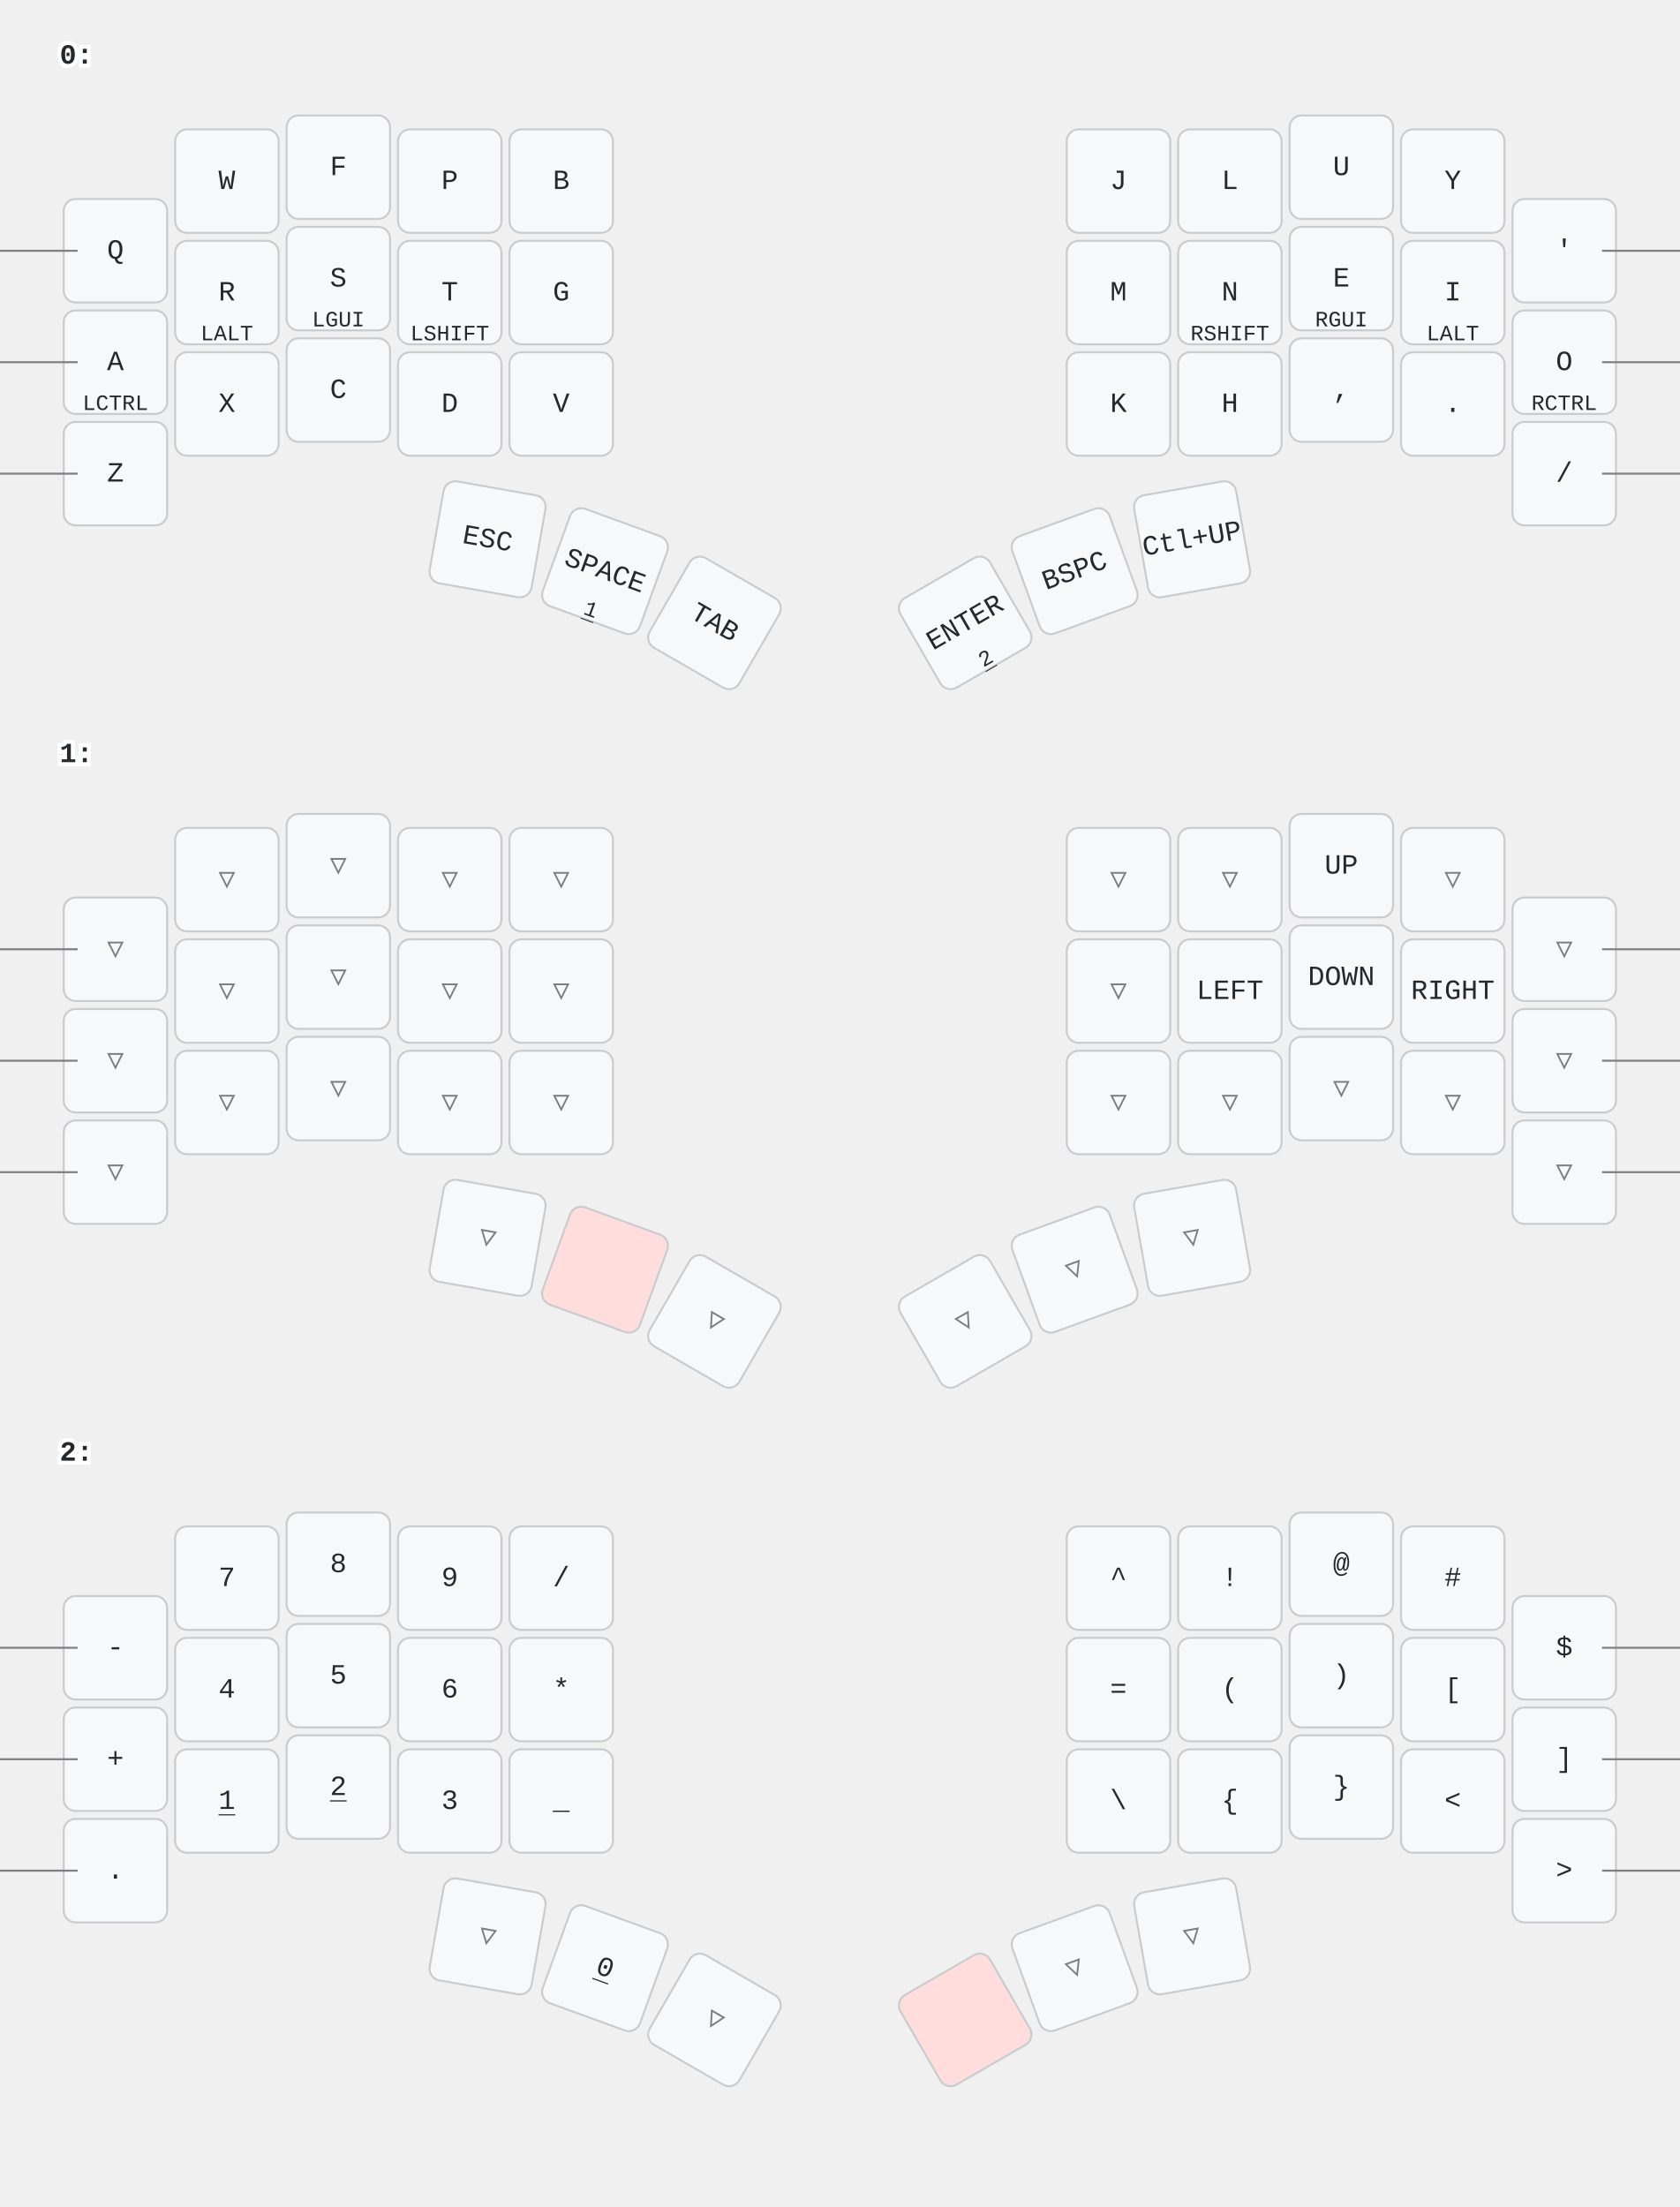
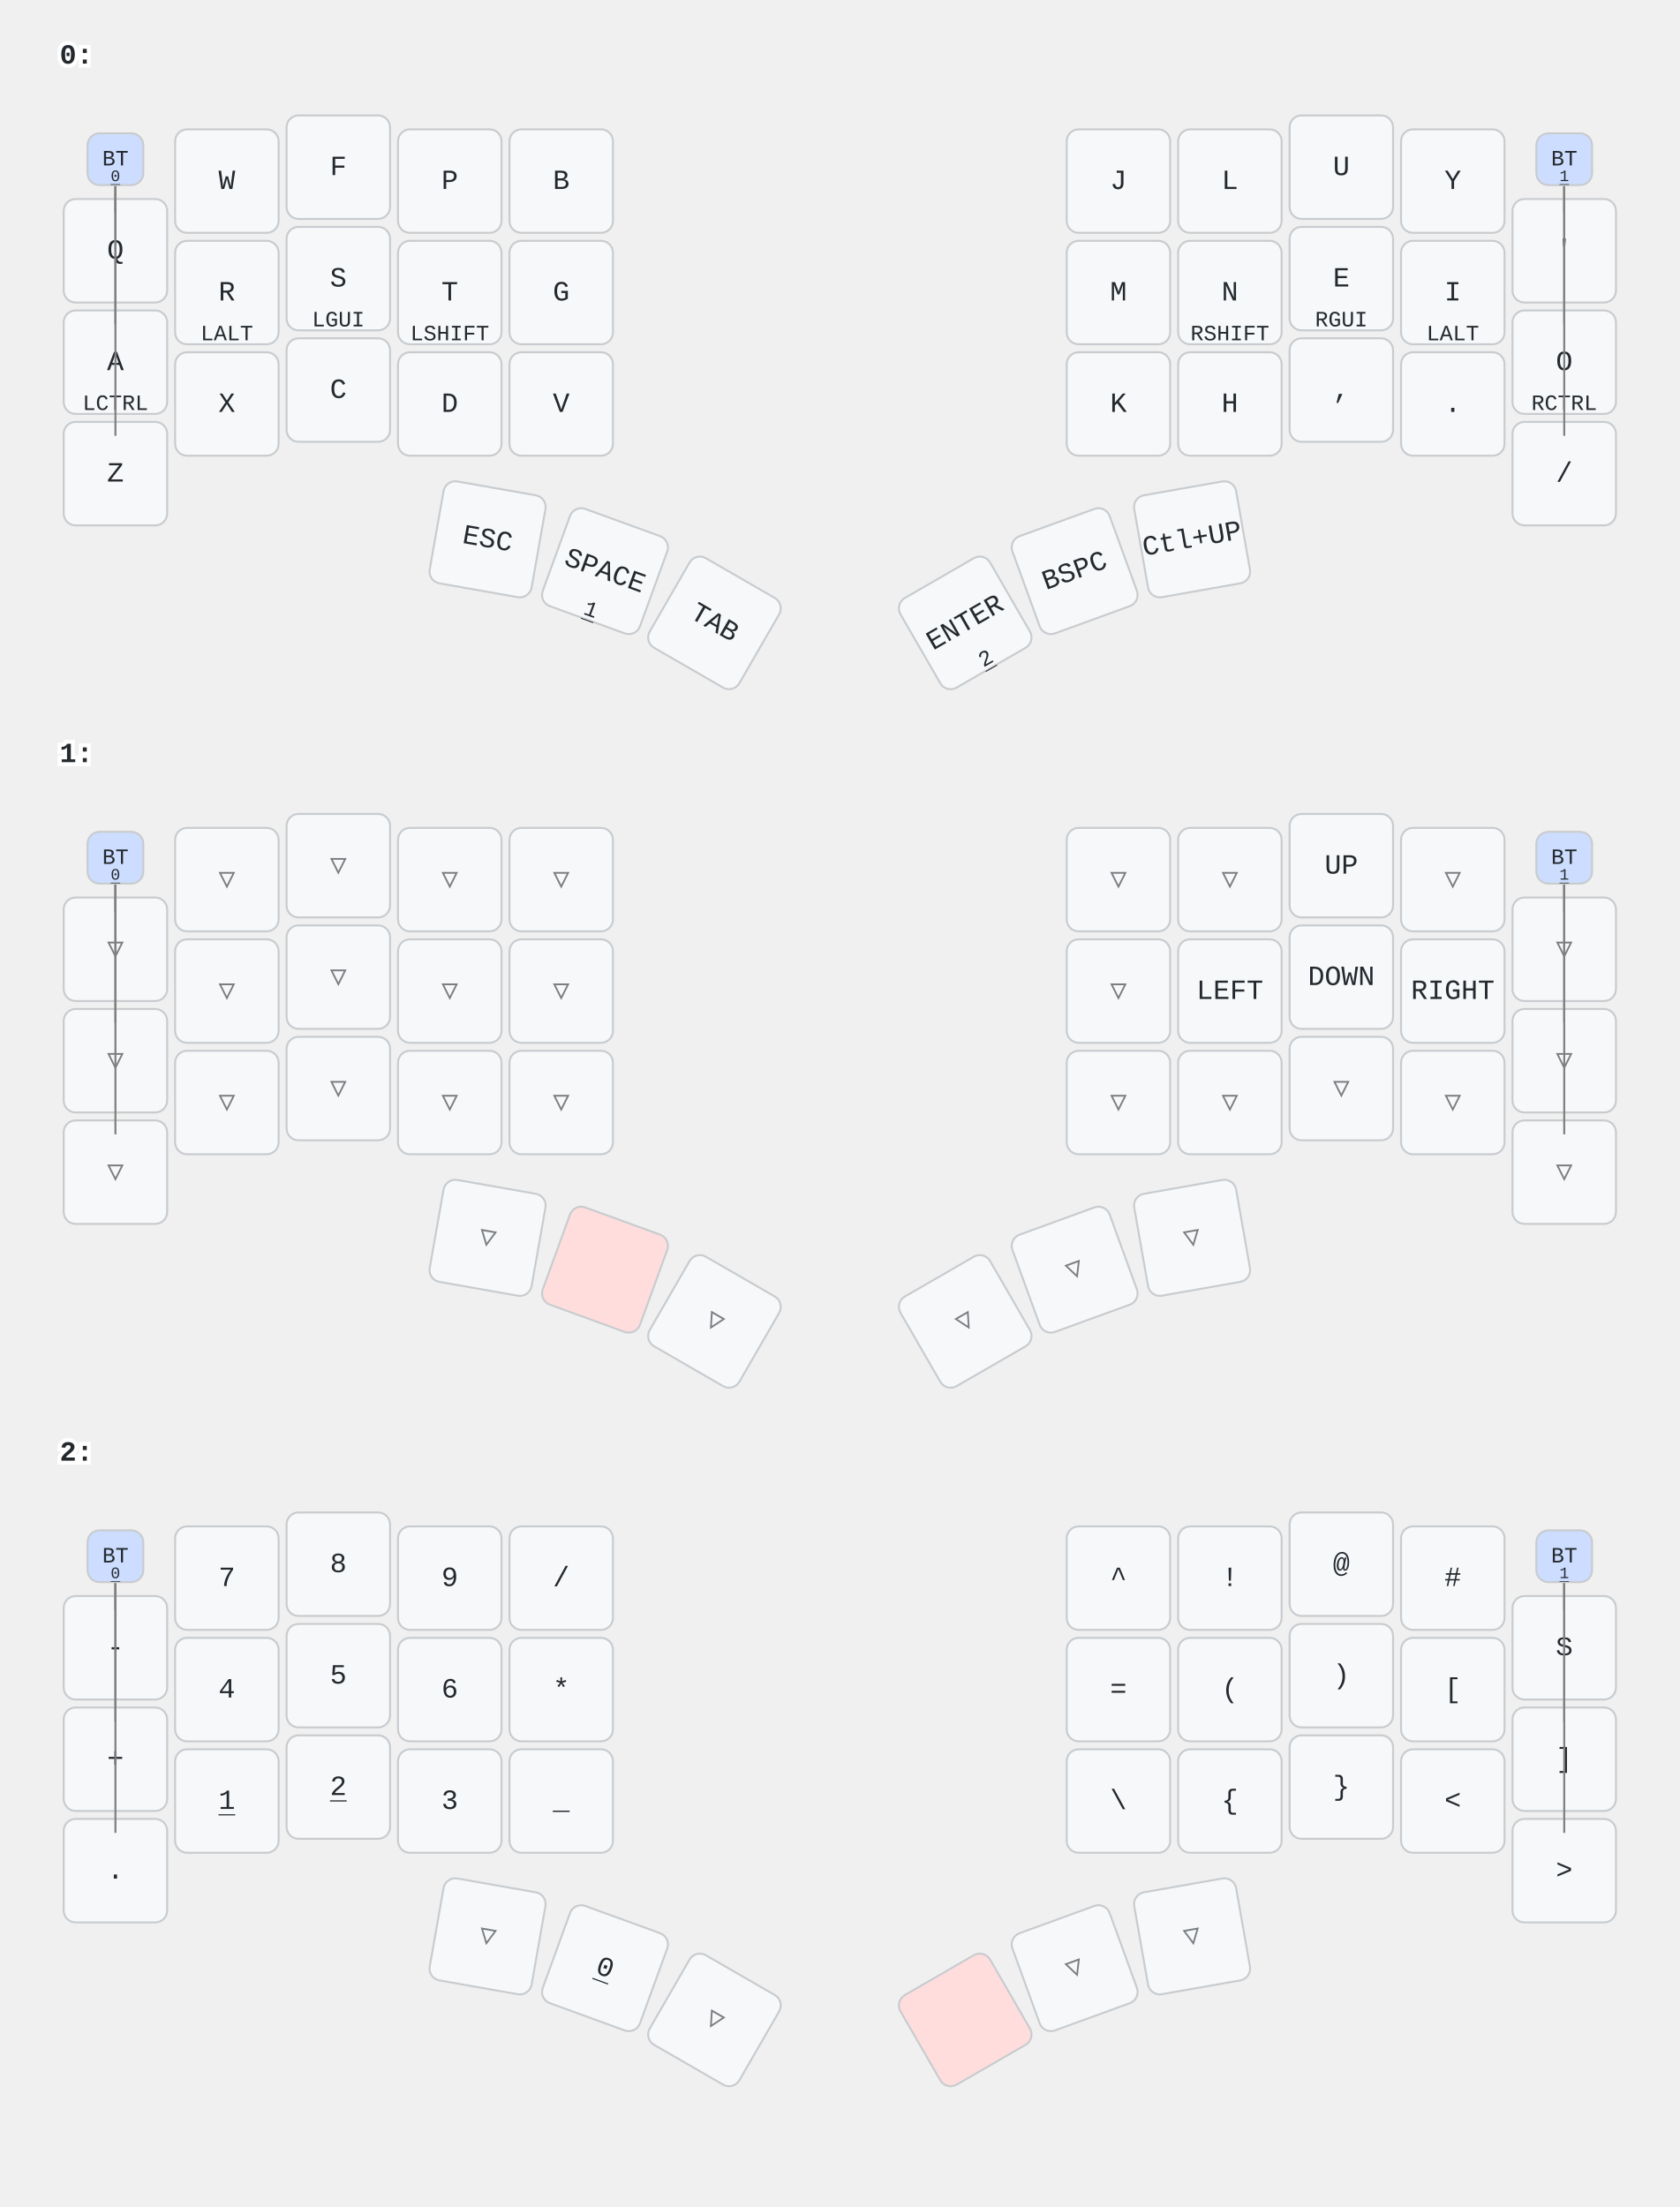
<svg xmlns="http://www.w3.org/2000/svg" width="844" height="1109" viewBox="0 0 844 1109" class="keymap">
  <style>/* inherit to force styles through use tags */
svg path {
    fill: inherit;
}

/* font and background color specifications */
svg.keymap {
    font-family: SFMono-Regular,Consolas,Liberation Mono,Menlo,monospace;
    font-size: 14px;
    font-kerning: normal;
    text-rendering: optimizeLegibility;
    fill: #24292e;
}

/* default key styling */
rect.key {
    fill: #f6f8fa;
}

rect.key, rect.combo {
    stroke: #c9cccf;
    stroke-width: 1;
}

/* default key side styling, only used is draw_key_sides is set */
rect.side {
    filter: brightness(90%);
}

/* color accent for combo boxes */
rect.combo, rect.combo-separate {
    fill: #cdf;
}

/* color accent for held keys */
rect.held, rect.combo.held {
    fill: #fdd;
}

/* color accent for ghost (optional) keys */
rect.ghost, rect.combo.ghost {
    stroke-dasharray: 4, 4;
    stroke-width: 2;
}

text {
    text-anchor: middle;
    dominant-baseline: middle;
}

/* styling for layer labels */
text.label {
    font-weight: bold;
    text-anchor: start;
    stroke: white;
    stroke-width: 4;
    paint-order: stroke;
}

/* styling for optional footer */
text.footer {
    text-anchor: end;
    dominant-baseline: auto;
    stroke: white;
    stroke-width: 4;
    paint-order: stroke;
}

/* styling for combo tap, and key non-tap label text */
text.combo, text.hold, text.shifted, text.left, text.right, text.tl, text.tr, text.bl, text.br {
    font-size: 11px;
}

text.hold, text.bl, text.br {
    text-anchor: middle;
    dominant-baseline: auto;
}

text.shifted, text.tl, text.tr {
    text-anchor: middle;
    dominant-baseline: hanging;
}

text.left, text.tl, text.bl {
    text-anchor: start;
}

text.right, text.tr, text.br {
    text-anchor: end;
}

text.layer-activator {
    text-decoration: underline;
}

/* styling for hold/shifted label text in combo box */
text.combo.hold, text.combo.shifted, text.combo.left, text.combo.right {
    font-size: 8px;
}

/* lighter symbol for transparent keys */
text.trans {
    fill: #7b7e81;
}

/* styling for combo dendrons */
path.combo {
    stroke-width: 1;
    stroke: gray;
    fill: none;
}

/* Start Tabler Icons Cleanup */
/* cannot use height/width with glyphs */
.icon-tabler &gt; path {
    fill: inherit;
    stroke: inherit;
    stroke-width: 2;
}
/* hide tabler's default box */
.icon-tabler &gt; path[stroke="none"][fill="none"] {
    visibility: hidden;
}
/* End Tabler Icons Cleanup */
</style>
  <g transform="translate(30, 0)" class="layer-0">
    <text x="0" y="28" class="label" id="x_x">0:</text>
    <g transform="translate(0, 56)">
      <g transform="translate(28, 70)" class="key keypos-0">
        <rect rx="6" ry="6" x="-26" y="-26" width="52" height="52" class="key" />
        <text x="0" y="0" class="key tap">Q</text>
      </g>
      <g transform="translate(84, 35)" class="key keypos-1">
        <rect rx="6" ry="6" x="-26" y="-26" width="52" height="52" class="key" />
        <text x="0" y="0" class="key tap">W</text>
      </g>
      <g transform="translate(140, 28)" class="key keypos-2">
        <rect rx="6" ry="6" x="-26" y="-26" width="52" height="52" class="key" />
        <text x="0" y="0" class="key tap">F</text>
      </g>
      <g transform="translate(196, 35)" class="key keypos-3">
        <rect rx="6" ry="6" x="-26" y="-26" width="52" height="52" class="key" />
        <text x="0" y="0" class="key tap">P</text>
      </g>
      <g transform="translate(252, 35)" class="key keypos-4">
        <rect rx="6" ry="6" x="-26" y="-26" width="52" height="52" class="key" />
        <text x="0" y="0" class="key tap">B</text>
      </g>
      <g transform="translate(532, 35)" class="key keypos-5">
        <rect rx="6" ry="6" x="-26" y="-26" width="52" height="52" class="key" />
        <text x="0" y="0" class="key tap">J</text>
      </g>
      <g transform="translate(588, 35)" class="key keypos-6">
        <rect rx="6" ry="6" x="-26" y="-26" width="52" height="52" class="key" />
        <text x="0" y="0" class="key tap">L</text>
      </g>
      <g transform="translate(644, 28)" class="key keypos-7">
        <rect rx="6" ry="6" x="-26" y="-26" width="52" height="52" class="key" />
        <text x="0" y="0" class="key tap">U</text>
      </g>
      <g transform="translate(700, 35)" class="key keypos-8">
        <rect rx="6" ry="6" x="-26" y="-26" width="52" height="52" class="key" />
        <text x="0" y="0" class="key tap">Y</text>
      </g>
      <g transform="translate(756, 70)" class="key keypos-9">
        <rect rx="6" ry="6" x="-26" y="-26" width="52" height="52" class="key" />
        <text x="0" y="0" class="key tap">'</text>
      </g>
      <g transform="translate(28, 126)" class="key keypos-10">
        <rect rx="6" ry="6" x="-26" y="-26" width="52" height="52" class="key" />
        <text x="0" y="0" class="key tap">A</text>
        <text x="0" y="24" class="key hold">LCTRL</text>
      </g>
      <g transform="translate(84, 91)" class="key keypos-11">
        <rect rx="6" ry="6" x="-26" y="-26" width="52" height="52" class="key" />
        <text x="0" y="0" class="key tap">R</text>
        <text x="0" y="24" class="key hold">LALT</text>
      </g>
      <g transform="translate(140, 84)" class="key keypos-12">
        <rect rx="6" ry="6" x="-26" y="-26" width="52" height="52" class="key" />
        <text x="0" y="0" class="key tap">S</text>
        <text x="0" y="24" class="key hold">LGUI</text>
      </g>
      <g transform="translate(196, 91)" class="key keypos-13">
        <rect rx="6" ry="6" x="-26" y="-26" width="52" height="52" class="key" />
        <text x="0" y="0" class="key tap">T</text>
        <text x="0" y="24" class="key hold">LSHIFT</text>
      </g>
      <g transform="translate(252, 91)" class="key keypos-14">
        <rect rx="6" ry="6" x="-26" y="-26" width="52" height="52" class="key" />
        <text x="0" y="0" class="key tap">G</text>
      </g>
      <g transform="translate(532, 91)" class="key keypos-15">
        <rect rx="6" ry="6" x="-26" y="-26" width="52" height="52" class="key" />
        <text x="0" y="0" class="key tap">M</text>
      </g>
      <g transform="translate(588, 91)" class="key keypos-16">
        <rect rx="6" ry="6" x="-26" y="-26" width="52" height="52" class="key" />
        <text x="0" y="0" class="key tap">N</text>
        <text x="0" y="24" class="key hold">RSHIFT</text>
      </g>
      <g transform="translate(644, 84)" class="key keypos-17">
        <rect rx="6" ry="6" x="-26" y="-26" width="52" height="52" class="key" />
        <text x="0" y="0" class="key tap">E</text>
        <text x="0" y="24" class="key hold">RGUI</text>
      </g>
      <g transform="translate(700, 91)" class="key keypos-18">
        <rect rx="6" ry="6" x="-26" y="-26" width="52" height="52" class="key" />
        <text x="0" y="0" class="key tap">I</text>
        <text x="0" y="24" class="key hold">LALT</text>
      </g>
      <g transform="translate(756, 126)" class="key keypos-19">
        <rect rx="6" ry="6" x="-26" y="-26" width="52" height="52" class="key" />
        <text x="0" y="0" class="key tap">O</text>
        <text x="0" y="24" class="key hold">RCTRL</text>
      </g>
      <g transform="translate(28, 182)" class="key keypos-20">
        <rect rx="6" ry="6" x="-26" y="-26" width="52" height="52" class="key" />
        <text x="0" y="0" class="key tap">Z</text>
      </g>
      <g transform="translate(84, 147)" class="key keypos-21">
        <rect rx="6" ry="6" x="-26" y="-26" width="52" height="52" class="key" />
        <text x="0" y="0" class="key tap">X</text>
      </g>
      <g transform="translate(140, 140)" class="key keypos-22">
        <rect rx="6" ry="6" x="-26" y="-26" width="52" height="52" class="key" />
        <text x="0" y="0" class="key tap">C</text>
      </g>
      <g transform="translate(196, 147)" class="key keypos-23">
        <rect rx="6" ry="6" x="-26" y="-26" width="52" height="52" class="key" />
        <text x="0" y="0" class="key tap">D</text>
      </g>
      <g transform="translate(252, 147)" class="key keypos-24">
        <rect rx="6" ry="6" x="-26" y="-26" width="52" height="52" class="key" />
        <text x="0" y="0" class="key tap">V</text>
      </g>
      <g transform="translate(532, 147)" class="key keypos-25">
        <rect rx="6" ry="6" x="-26" y="-26" width="52" height="52" class="key" />
        <text x="0" y="0" class="key tap">K</text>
      </g>
      <g transform="translate(588, 147)" class="key keypos-26">
        <rect rx="6" ry="6" x="-26" y="-26" width="52" height="52" class="key" />
        <text x="0" y="0" class="key tap">H</text>
      </g>
      <g transform="translate(644, 140)" class="key keypos-27">
        <rect rx="6" ry="6" x="-26" y="-26" width="52" height="52" class="key" />
        <text x="0" y="0" class="key tap">,</text>
      </g>
      <g transform="translate(700, 147)" class="key keypos-28">
        <rect rx="6" ry="6" x="-26" y="-26" width="52" height="52" class="key" />
        <text x="0" y="0" class="key tap">.</text>
      </g>
      <g transform="translate(756, 182)" class="key keypos-29">
        <rect rx="6" ry="6" x="-26" y="-26" width="52" height="52" class="key" />
        <text x="0" y="0" class="key tap">/</text>
      </g>
      <g transform="translate(215, 215) rotate(10.0)" class="key keypos-30">
        <rect rx="6" ry="6" x="-26" y="-26" width="52" height="52" class="key" />
        <text x="0" y="0" class="key tap">ESC</text>
      </g>
      <g transform="translate(274, 231) rotate(20.0)" class="key keypos-31">
        <rect rx="6" ry="6" x="-26" y="-26" width="52" height="52" class="key" />
        <text x="0" y="0" class="key tap">SPACE</text>
        <a href="#x_x">
          <text x="0" y="24" class="key hold layer-activator">1</text>
        </a>
      </g>
      <g transform="translate(329, 257) rotate(30.0)" class="key keypos-32">
        <rect rx="6" ry="6" x="-26" y="-26" width="52" height="52" class="key" />
        <text x="0" y="0" class="key tap">TAB</text>
      </g>
      <g transform="translate(455, 257) rotate(-30.0)" class="key keypos-33">
        <rect rx="6" ry="6" x="-26" y="-26" width="52" height="52" class="key" />
        <text x="0" y="0" class="key tap">ENTER</text>
        <a href="#x_x">
          <text x="0" y="24" class="key hold layer-activator">2</text>
        </a>
      </g>
      <g transform="translate(510, 231) rotate(-20.0)" class="key keypos-34">
        <rect rx="6" ry="6" x="-26" y="-26" width="52" height="52" class="key" />
        <text x="0" y="0" class="key tap">BSPC</text>
      </g>
      <g transform="translate(569, 215) rotate(-10.0)" class="key keypos-35">
        <rect rx="6" ry="6" x="-26" y="-26" width="52" height="52" class="key" />
        <text x="0" y="0" class="key tap">Ctl+UP</text>
      </g>
      <g class="combo combopos-0">
-         <path d="M-57,126 v-50 a6.0,6.0 0 0 1 6.0,-6.0 h60" class="combo" />
-         <path d="M-57,126 l66,0" class="combo" />
-         <path d="M-57,126 v50 a6.0,6.0 0 0 0 6.0,6.0 h60" class="combo" />
-         <rect rx="6" ry="6" x="-71" y="113" width="28" height="26" class="combo" />
-         <text x="-57" y="126" class="combo tap">BT</text>
-         <a href="#x_x">
-           <text x="-57" y="137" class="combo hold layer-activator">0</text>
+         <path d="M28,24 l0,27" class="combo" />
+         <path d="M28,24 l0,83" class="combo" />
+         <path d="M28,24 l0,139" class="combo" />
+         <rect rx="6" ry="6" x="14" y="11" width="28" height="26" class="combo" />
+         <text x="28" y="24" class="combo tap">BT</text>
+         <a href="#x_x">
+           <text x="28" y="35" class="combo hold layer-activator">0</text>
        </a>
      </g>
      <g class="combo combopos-1">
-         <path d="M841,126 v-50 a6.0,6.0 0 0 0 -6.0,-6.0 h-60" class="combo" />
-         <path d="M841,126 l-66,0" class="combo" />
-         <path d="M841,126 v50 a6.0,6.0 0 0 1 -6.0,6.0 h-60" class="combo" />
-         <rect rx="6" ry="6" x="827" y="113" width="28" height="26" class="combo" />
-         <text x="841" y="126" class="combo tap">BT</text>
-         <a href="#x_x">
-           <text x="841" y="137" class="combo hold layer-activator">1</text>
+         <path d="M756,24 l0,27" class="combo" />
+         <path d="M756,24 l0,83" class="combo" />
+         <path d="M756,24 l0,139" class="combo" />
+         <rect rx="6" ry="6" x="742" y="11" width="28" height="26" class="combo" />
+         <text x="756" y="24" class="combo tap">BT</text>
+         <a href="#x_x">
+           <text x="756" y="35" class="combo hold layer-activator">1</text>
        </a>
      </g>
    </g>
  </g>
  <g transform="translate(30, 351)" class="layer-1">
    <text x="0" y="28" class="label" id="x_x">1:</text>
    <g transform="translate(0, 56)">
      <g transform="translate(28, 70)" class="key trans keypos-0">
        <rect rx="6" ry="6" x="-26" y="-26" width="52" height="52" class="key trans" />
        <text x="0" y="0" class="key trans tap">▽</text>
      </g>
      <g transform="translate(84, 35)" class="key trans keypos-1">
        <rect rx="6" ry="6" x="-26" y="-26" width="52" height="52" class="key trans" />
        <text x="0" y="0" class="key trans tap">▽</text>
      </g>
      <g transform="translate(140, 28)" class="key trans keypos-2">
        <rect rx="6" ry="6" x="-26" y="-26" width="52" height="52" class="key trans" />
        <text x="0" y="0" class="key trans tap">▽</text>
      </g>
      <g transform="translate(196, 35)" class="key trans keypos-3">
        <rect rx="6" ry="6" x="-26" y="-26" width="52" height="52" class="key trans" />
        <text x="0" y="0" class="key trans tap">▽</text>
      </g>
      <g transform="translate(252, 35)" class="key trans keypos-4">
        <rect rx="6" ry="6" x="-26" y="-26" width="52" height="52" class="key trans" />
        <text x="0" y="0" class="key trans tap">▽</text>
      </g>
      <g transform="translate(532, 35)" class="key trans keypos-5">
        <rect rx="6" ry="6" x="-26" y="-26" width="52" height="52" class="key trans" />
        <text x="0" y="0" class="key trans tap">▽</text>
      </g>
      <g transform="translate(588, 35)" class="key trans keypos-6">
        <rect rx="6" ry="6" x="-26" y="-26" width="52" height="52" class="key trans" />
        <text x="0" y="0" class="key trans tap">▽</text>
      </g>
      <g transform="translate(644, 28)" class="key keypos-7">
        <rect rx="6" ry="6" x="-26" y="-26" width="52" height="52" class="key" />
        <text x="0" y="0" class="key tap">UP</text>
      </g>
      <g transform="translate(700, 35)" class="key trans keypos-8">
        <rect rx="6" ry="6" x="-26" y="-26" width="52" height="52" class="key trans" />
        <text x="0" y="0" class="key trans tap">▽</text>
      </g>
      <g transform="translate(756, 70)" class="key trans keypos-9">
        <rect rx="6" ry="6" x="-26" y="-26" width="52" height="52" class="key trans" />
        <text x="0" y="0" class="key trans tap">▽</text>
      </g>
      <g transform="translate(28, 126)" class="key trans keypos-10">
        <rect rx="6" ry="6" x="-26" y="-26" width="52" height="52" class="key trans" />
        <text x="0" y="0" class="key trans tap">▽</text>
      </g>
      <g transform="translate(84, 91)" class="key trans keypos-11">
        <rect rx="6" ry="6" x="-26" y="-26" width="52" height="52" class="key trans" />
        <text x="0" y="0" class="key trans tap">▽</text>
      </g>
      <g transform="translate(140, 84)" class="key trans keypos-12">
        <rect rx="6" ry="6" x="-26" y="-26" width="52" height="52" class="key trans" />
        <text x="0" y="0" class="key trans tap">▽</text>
      </g>
      <g transform="translate(196, 91)" class="key trans keypos-13">
        <rect rx="6" ry="6" x="-26" y="-26" width="52" height="52" class="key trans" />
        <text x="0" y="0" class="key trans tap">▽</text>
      </g>
      <g transform="translate(252, 91)" class="key trans keypos-14">
        <rect rx="6" ry="6" x="-26" y="-26" width="52" height="52" class="key trans" />
        <text x="0" y="0" class="key trans tap">▽</text>
      </g>
      <g transform="translate(532, 91)" class="key trans keypos-15">
        <rect rx="6" ry="6" x="-26" y="-26" width="52" height="52" class="key trans" />
        <text x="0" y="0" class="key trans tap">▽</text>
      </g>
      <g transform="translate(588, 91)" class="key keypos-16">
        <rect rx="6" ry="6" x="-26" y="-26" width="52" height="52" class="key" />
        <text x="0" y="0" class="key tap">LEFT</text>
      </g>
      <g transform="translate(644, 84)" class="key keypos-17">
        <rect rx="6" ry="6" x="-26" y="-26" width="52" height="52" class="key" />
        <text x="0" y="0" class="key tap">DOWN</text>
      </g>
      <g transform="translate(700, 91)" class="key keypos-18">
        <rect rx="6" ry="6" x="-26" y="-26" width="52" height="52" class="key" />
        <text x="0" y="0" class="key tap">RIGHT</text>
      </g>
      <g transform="translate(756, 126)" class="key trans keypos-19">
        <rect rx="6" ry="6" x="-26" y="-26" width="52" height="52" class="key trans" />
        <text x="0" y="0" class="key trans tap">▽</text>
      </g>
      <g transform="translate(28, 182)" class="key trans keypos-20">
        <rect rx="6" ry="6" x="-26" y="-26" width="52" height="52" class="key trans" />
        <text x="0" y="0" class="key trans tap">▽</text>
      </g>
      <g transform="translate(84, 147)" class="key trans keypos-21">
        <rect rx="6" ry="6" x="-26" y="-26" width="52" height="52" class="key trans" />
        <text x="0" y="0" class="key trans tap">▽</text>
      </g>
      <g transform="translate(140, 140)" class="key trans keypos-22">
        <rect rx="6" ry="6" x="-26" y="-26" width="52" height="52" class="key trans" />
        <text x="0" y="0" class="key trans tap">▽</text>
      </g>
      <g transform="translate(196, 147)" class="key trans keypos-23">
        <rect rx="6" ry="6" x="-26" y="-26" width="52" height="52" class="key trans" />
        <text x="0" y="0" class="key trans tap">▽</text>
      </g>
      <g transform="translate(252, 147)" class="key trans keypos-24">
        <rect rx="6" ry="6" x="-26" y="-26" width="52" height="52" class="key trans" />
        <text x="0" y="0" class="key trans tap">▽</text>
      </g>
      <g transform="translate(532, 147)" class="key trans keypos-25">
        <rect rx="6" ry="6" x="-26" y="-26" width="52" height="52" class="key trans" />
        <text x="0" y="0" class="key trans tap">▽</text>
      </g>
      <g transform="translate(588, 147)" class="key trans keypos-26">
        <rect rx="6" ry="6" x="-26" y="-26" width="52" height="52" class="key trans" />
        <text x="0" y="0" class="key trans tap">▽</text>
      </g>
      <g transform="translate(644, 140)" class="key trans keypos-27">
        <rect rx="6" ry="6" x="-26" y="-26" width="52" height="52" class="key trans" />
        <text x="0" y="0" class="key trans tap">▽</text>
      </g>
      <g transform="translate(700, 147)" class="key trans keypos-28">
        <rect rx="6" ry="6" x="-26" y="-26" width="52" height="52" class="key trans" />
        <text x="0" y="0" class="key trans tap">▽</text>
      </g>
      <g transform="translate(756, 182)" class="key trans keypos-29">
        <rect rx="6" ry="6" x="-26" y="-26" width="52" height="52" class="key trans" />
        <text x="0" y="0" class="key trans tap">▽</text>
      </g>
      <g transform="translate(215, 215) rotate(10.0)" class="key trans keypos-30">
        <rect rx="6" ry="6" x="-26" y="-26" width="52" height="52" class="key trans" />
        <text x="0" y="0" class="key trans tap">▽</text>
      </g>
      <g transform="translate(274, 231) rotate(20.0)" class="key held keypos-31">
        <rect rx="6" ry="6" x="-26" y="-26" width="52" height="52" class="key held" />
      </g>
      <g transform="translate(329, 257) rotate(30.0)" class="key trans keypos-32">
        <rect rx="6" ry="6" x="-26" y="-26" width="52" height="52" class="key trans" />
        <text x="0" y="0" class="key trans tap">▽</text>
      </g>
      <g transform="translate(455, 257) rotate(-30.0)" class="key trans keypos-33">
        <rect rx="6" ry="6" x="-26" y="-26" width="52" height="52" class="key trans" />
        <text x="0" y="0" class="key trans tap">▽</text>
      </g>
      <g transform="translate(510, 231) rotate(-20.0)" class="key trans keypos-34">
        <rect rx="6" ry="6" x="-26" y="-26" width="52" height="52" class="key trans" />
        <text x="0" y="0" class="key trans tap">▽</text>
      </g>
      <g transform="translate(569, 215) rotate(-10.0)" class="key trans keypos-35">
        <rect rx="6" ry="6" x="-26" y="-26" width="52" height="52" class="key trans" />
        <text x="0" y="0" class="key trans tap">▽</text>
      </g>
      <g class="combo combopos-0">
-         <path d="M-57,126 v-50 a6.0,6.0 0 0 1 6.0,-6.0 h60" class="combo" />
-         <path d="M-57,126 l66,0" class="combo" />
-         <path d="M-57,126 v50 a6.0,6.0 0 0 0 6.0,6.0 h60" class="combo" />
-         <rect rx="6" ry="6" x="-71" y="113" width="28" height="26" class="combo" />
-         <text x="-57" y="126" class="combo tap">BT</text>
-         <a href="#x_x">
-           <text x="-57" y="137" class="combo hold layer-activator">0</text>
+         <path d="M28,24 l0,27" class="combo" />
+         <path d="M28,24 l0,83" class="combo" />
+         <path d="M28,24 l0,139" class="combo" />
+         <rect rx="6" ry="6" x="14" y="11" width="28" height="26" class="combo" />
+         <text x="28" y="24" class="combo tap">BT</text>
+         <a href="#x_x">
+           <text x="28" y="35" class="combo hold layer-activator">0</text>
        </a>
      </g>
      <g class="combo combopos-1">
-         <path d="M841,126 v-50 a6.0,6.0 0 0 0 -6.0,-6.0 h-60" class="combo" />
-         <path d="M841,126 l-66,0" class="combo" />
-         <path d="M841,126 v50 a6.0,6.0 0 0 1 -6.0,6.0 h-60" class="combo" />
-         <rect rx="6" ry="6" x="827" y="113" width="28" height="26" class="combo" />
-         <text x="841" y="126" class="combo tap">BT</text>
-         <a href="#x_x">
-           <text x="841" y="137" class="combo hold layer-activator">1</text>
+         <path d="M756,24 l0,27" class="combo" />
+         <path d="M756,24 l0,83" class="combo" />
+         <path d="M756,24 l0,139" class="combo" />
+         <rect rx="6" ry="6" x="742" y="11" width="28" height="26" class="combo" />
+         <text x="756" y="24" class="combo tap">BT</text>
+         <a href="#x_x">
+           <text x="756" y="35" class="combo hold layer-activator">1</text>
        </a>
      </g>
    </g>
  </g>
  <g transform="translate(30, 702)" class="layer-2">
    <text x="0" y="28" class="label" id="x_x">2:</text>
    <g transform="translate(0, 56)">
      <g transform="translate(28, 70)" class="key keypos-0">
        <rect rx="6" ry="6" x="-26" y="-26" width="52" height="52" class="key" />
        <text x="0" y="0" class="key tap">-</text>
      </g>
      <g transform="translate(84, 35)" class="key keypos-1">
        <rect rx="6" ry="6" x="-26" y="-26" width="52" height="52" class="key" />
        <text x="0" y="0" class="key tap">7</text>
      </g>
      <g transform="translate(140, 28)" class="key keypos-2">
        <rect rx="6" ry="6" x="-26" y="-26" width="52" height="52" class="key" />
        <text x="0" y="0" class="key tap">8</text>
      </g>
      <g transform="translate(196, 35)" class="key keypos-3">
        <rect rx="6" ry="6" x="-26" y="-26" width="52" height="52" class="key" />
        <text x="0" y="0" class="key tap">9</text>
      </g>
      <g transform="translate(252, 35)" class="key keypos-4">
        <rect rx="6" ry="6" x="-26" y="-26" width="52" height="52" class="key" />
        <text x="0" y="0" class="key tap">/</text>
      </g>
      <g transform="translate(532, 35)" class="key keypos-5">
        <rect rx="6" ry="6" x="-26" y="-26" width="52" height="52" class="key" />
        <text x="0" y="0" class="key tap">^</text>
      </g>
      <g transform="translate(588, 35)" class="key keypos-6">
        <rect rx="6" ry="6" x="-26" y="-26" width="52" height="52" class="key" />
        <text x="0" y="0" class="key tap">!</text>
      </g>
      <g transform="translate(644, 28)" class="key keypos-7">
        <rect rx="6" ry="6" x="-26" y="-26" width="52" height="52" class="key" />
        <text x="0" y="0" class="key tap">@</text>
      </g>
      <g transform="translate(700, 35)" class="key keypos-8">
        <rect rx="6" ry="6" x="-26" y="-26" width="52" height="52" class="key" />
        <text x="0" y="0" class="key tap">#</text>
      </g>
      <g transform="translate(756, 70)" class="key keypos-9">
        <rect rx="6" ry="6" x="-26" y="-26" width="52" height="52" class="key" />
        <text x="0" y="0" class="key tap">$</text>
      </g>
      <g transform="translate(28, 126)" class="key keypos-10">
        <rect rx="6" ry="6" x="-26" y="-26" width="52" height="52" class="key" />
        <text x="0" y="0" class="key tap">+</text>
      </g>
      <g transform="translate(84, 91)" class="key keypos-11">
        <rect rx="6" ry="6" x="-26" y="-26" width="52" height="52" class="key" />
        <text x="0" y="0" class="key tap">4</text>
      </g>
      <g transform="translate(140, 84)" class="key keypos-12">
        <rect rx="6" ry="6" x="-26" y="-26" width="52" height="52" class="key" />
        <text x="0" y="0" class="key tap">5</text>
      </g>
      <g transform="translate(196, 91)" class="key keypos-13">
        <rect rx="6" ry="6" x="-26" y="-26" width="52" height="52" class="key" />
        <text x="0" y="0" class="key tap">6</text>
      </g>
      <g transform="translate(252, 91)" class="key keypos-14">
        <rect rx="6" ry="6" x="-26" y="-26" width="52" height="52" class="key" />
        <text x="0" y="0" class="key tap">*</text>
      </g>
      <g transform="translate(532, 91)" class="key keypos-15">
        <rect rx="6" ry="6" x="-26" y="-26" width="52" height="52" class="key" />
        <text x="0" y="0" class="key tap">=</text>
      </g>
      <g transform="translate(588, 91)" class="key keypos-16">
        <rect rx="6" ry="6" x="-26" y="-26" width="52" height="52" class="key" />
        <text x="0" y="0" class="key tap">(</text>
      </g>
      <g transform="translate(644, 84)" class="key keypos-17">
        <rect rx="6" ry="6" x="-26" y="-26" width="52" height="52" class="key" />
        <text x="0" y="0" class="key tap">)</text>
      </g>
      <g transform="translate(700, 91)" class="key keypos-18">
        <rect rx="6" ry="6" x="-26" y="-26" width="52" height="52" class="key" />
        <text x="0" y="0" class="key tap">[</text>
      </g>
      <g transform="translate(756, 126)" class="key keypos-19">
        <rect rx="6" ry="6" x="-26" y="-26" width="52" height="52" class="key" />
        <text x="0" y="0" class="key tap">]</text>
      </g>
      <g transform="translate(28, 182)" class="key keypos-20">
        <rect rx="6" ry="6" x="-26" y="-26" width="52" height="52" class="key" />
        <text x="0" y="0" class="key tap">.</text>
      </g>
      <g transform="translate(84, 147)" class="key keypos-21">
        <rect rx="6" ry="6" x="-26" y="-26" width="52" height="52" class="key" />
        <a href="#x_x">
          <text x="0" y="0" class="key tap layer-activator">1</text>
        </a>
      </g>
      <g transform="translate(140, 140)" class="key keypos-22">
        <rect rx="6" ry="6" x="-26" y="-26" width="52" height="52" class="key" />
        <a href="#x_x">
          <text x="0" y="0" class="key tap layer-activator">2</text>
        </a>
      </g>
      <g transform="translate(196, 147)" class="key keypos-23">
        <rect rx="6" ry="6" x="-26" y="-26" width="52" height="52" class="key" />
        <text x="0" y="0" class="key tap">3</text>
      </g>
      <g transform="translate(252, 147)" class="key keypos-24">
        <rect rx="6" ry="6" x="-26" y="-26" width="52" height="52" class="key" />
        <text x="0" y="0" class="key tap">_</text>
      </g>
      <g transform="translate(532, 147)" class="key keypos-25">
        <rect rx="6" ry="6" x="-26" y="-26" width="52" height="52" class="key" />
        <text x="0" y="0" class="key tap">\</text>
      </g>
      <g transform="translate(588, 147)" class="key keypos-26">
        <rect rx="6" ry="6" x="-26" y="-26" width="52" height="52" class="key" />
        <text x="0" y="0" class="key tap">{</text>
      </g>
      <g transform="translate(644, 140)" class="key keypos-27">
        <rect rx="6" ry="6" x="-26" y="-26" width="52" height="52" class="key" />
        <text x="0" y="0" class="key tap">}</text>
      </g>
      <g transform="translate(700, 147)" class="key keypos-28">
        <rect rx="6" ry="6" x="-26" y="-26" width="52" height="52" class="key" />
        <text x="0" y="0" class="key tap">&lt;</text>
      </g>
      <g transform="translate(756, 182)" class="key keypos-29">
        <rect rx="6" ry="6" x="-26" y="-26" width="52" height="52" class="key" />
        <text x="0" y="0" class="key tap">&gt;</text>
      </g>
      <g transform="translate(215, 215) rotate(10.0)" class="key trans keypos-30">
        <rect rx="6" ry="6" x="-26" y="-26" width="52" height="52" class="key trans" />
        <text x="0" y="0" class="key trans tap">▽</text>
      </g>
      <g transform="translate(274, 231) rotate(20.0)" class="key keypos-31">
        <rect rx="6" ry="6" x="-26" y="-26" width="52" height="52" class="key" />
        <a href="#x_x">
          <text x="0" y="0" class="key tap layer-activator">0</text>
        </a>
      </g>
      <g transform="translate(329, 257) rotate(30.0)" class="key trans keypos-32">
        <rect rx="6" ry="6" x="-26" y="-26" width="52" height="52" class="key trans" />
        <text x="0" y="0" class="key trans tap">▽</text>
      </g>
      <g transform="translate(455, 257) rotate(-30.0)" class="key held keypos-33">
        <rect rx="6" ry="6" x="-26" y="-26" width="52" height="52" class="key held" />
      </g>
      <g transform="translate(510, 231) rotate(-20.0)" class="key trans keypos-34">
        <rect rx="6" ry="6" x="-26" y="-26" width="52" height="52" class="key trans" />
        <text x="0" y="0" class="key trans tap">▽</text>
      </g>
      <g transform="translate(569, 215) rotate(-10.0)" class="key trans keypos-35">
        <rect rx="6" ry="6" x="-26" y="-26" width="52" height="52" class="key trans" />
        <text x="0" y="0" class="key trans tap">▽</text>
      </g>
      <g class="combo combopos-0">
-         <path d="M-57,126 v-50 a6.0,6.0 0 0 1 6.0,-6.0 h60" class="combo" />
-         <path d="M-57,126 l66,0" class="combo" />
-         <path d="M-57,126 v50 a6.0,6.0 0 0 0 6.0,6.0 h60" class="combo" />
-         <rect rx="6" ry="6" x="-71" y="113" width="28" height="26" class="combo" />
-         <text x="-57" y="126" class="combo tap">BT</text>
-         <a href="#x_x">
-           <text x="-57" y="137" class="combo hold layer-activator">0</text>
+         <path d="M28,24 l0,27" class="combo" />
+         <path d="M28,24 l0,83" class="combo" />
+         <path d="M28,24 l0,139" class="combo" />
+         <rect rx="6" ry="6" x="14" y="11" width="28" height="26" class="combo" />
+         <text x="28" y="24" class="combo tap">BT</text>
+         <a href="#x_x">
+           <text x="28" y="35" class="combo hold layer-activator">0</text>
        </a>
      </g>
      <g class="combo combopos-1">
-         <path d="M841,126 v-50 a6.0,6.0 0 0 0 -6.0,-6.0 h-60" class="combo" />
-         <path d="M841,126 l-66,0" class="combo" />
-         <path d="M841,126 v50 a6.0,6.0 0 0 1 -6.0,6.0 h-60" class="combo" />
-         <rect rx="6" ry="6" x="827" y="113" width="28" height="26" class="combo" />
-         <text x="841" y="126" class="combo tap">BT</text>
-         <a href="#x_x">
-           <text x="841" y="137" class="combo hold layer-activator">1</text>
+         <path d="M756,24 l0,27" class="combo" />
+         <path d="M756,24 l0,83" class="combo" />
+         <path d="M756,24 l0,139" class="combo" />
+         <rect rx="6" ry="6" x="742" y="11" width="28" height="26" class="combo" />
+         <text x="756" y="24" class="combo tap">BT</text>
+         <a href="#x_x">
+           <text x="756" y="35" class="combo hold layer-activator">1</text>
        </a>
      </g>
    </g>
  </g>
</svg>
